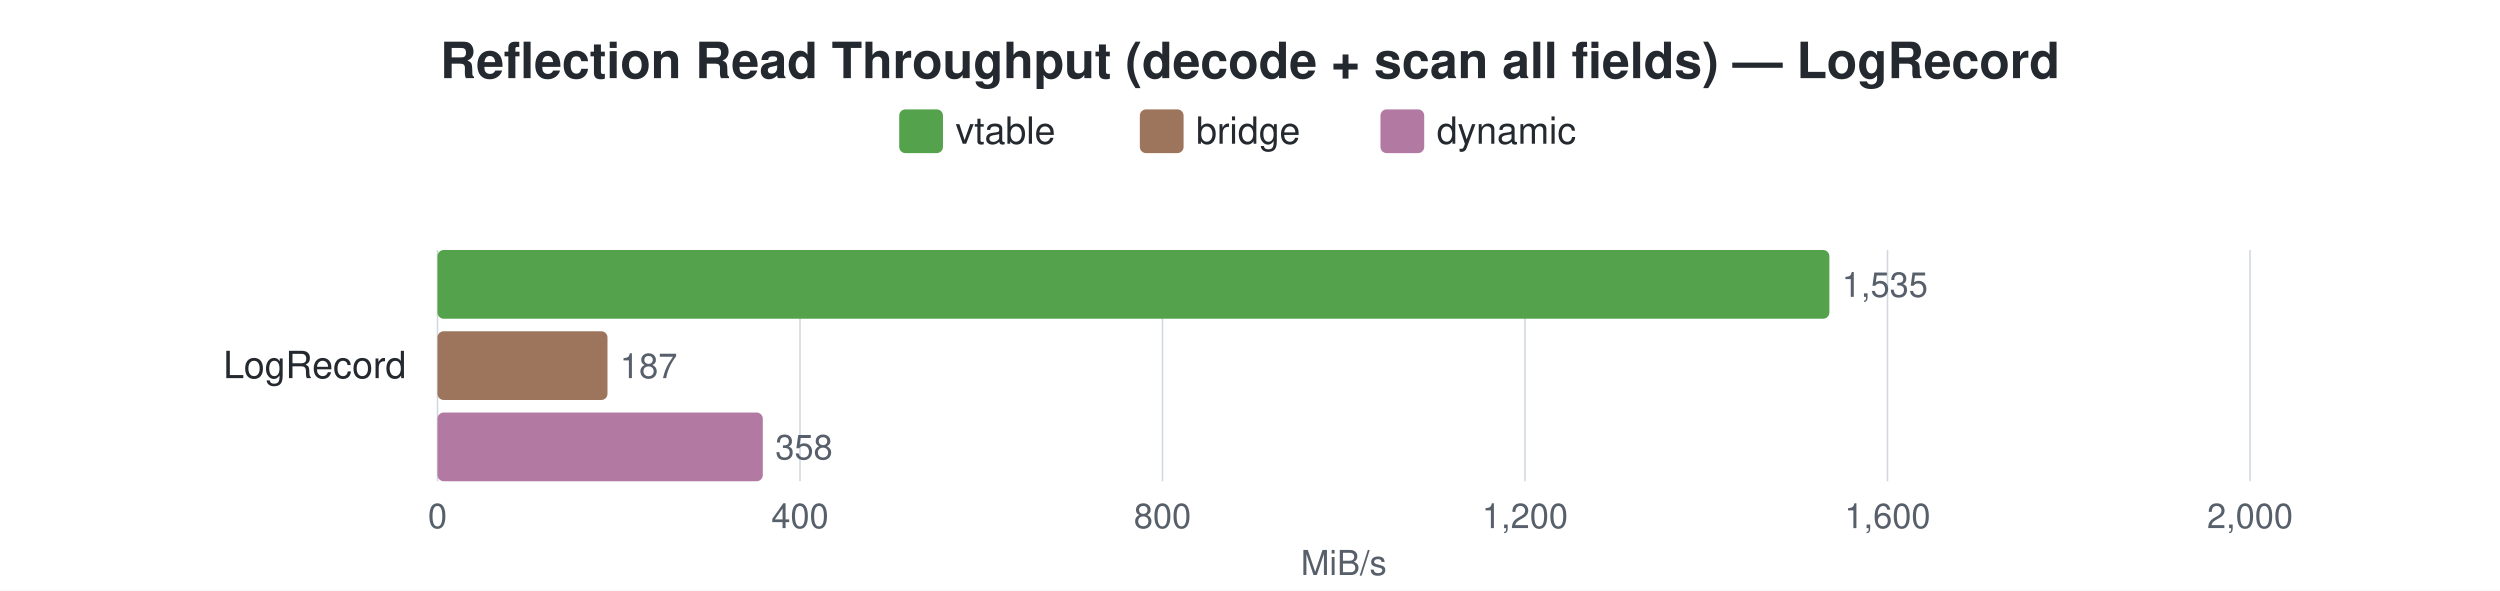
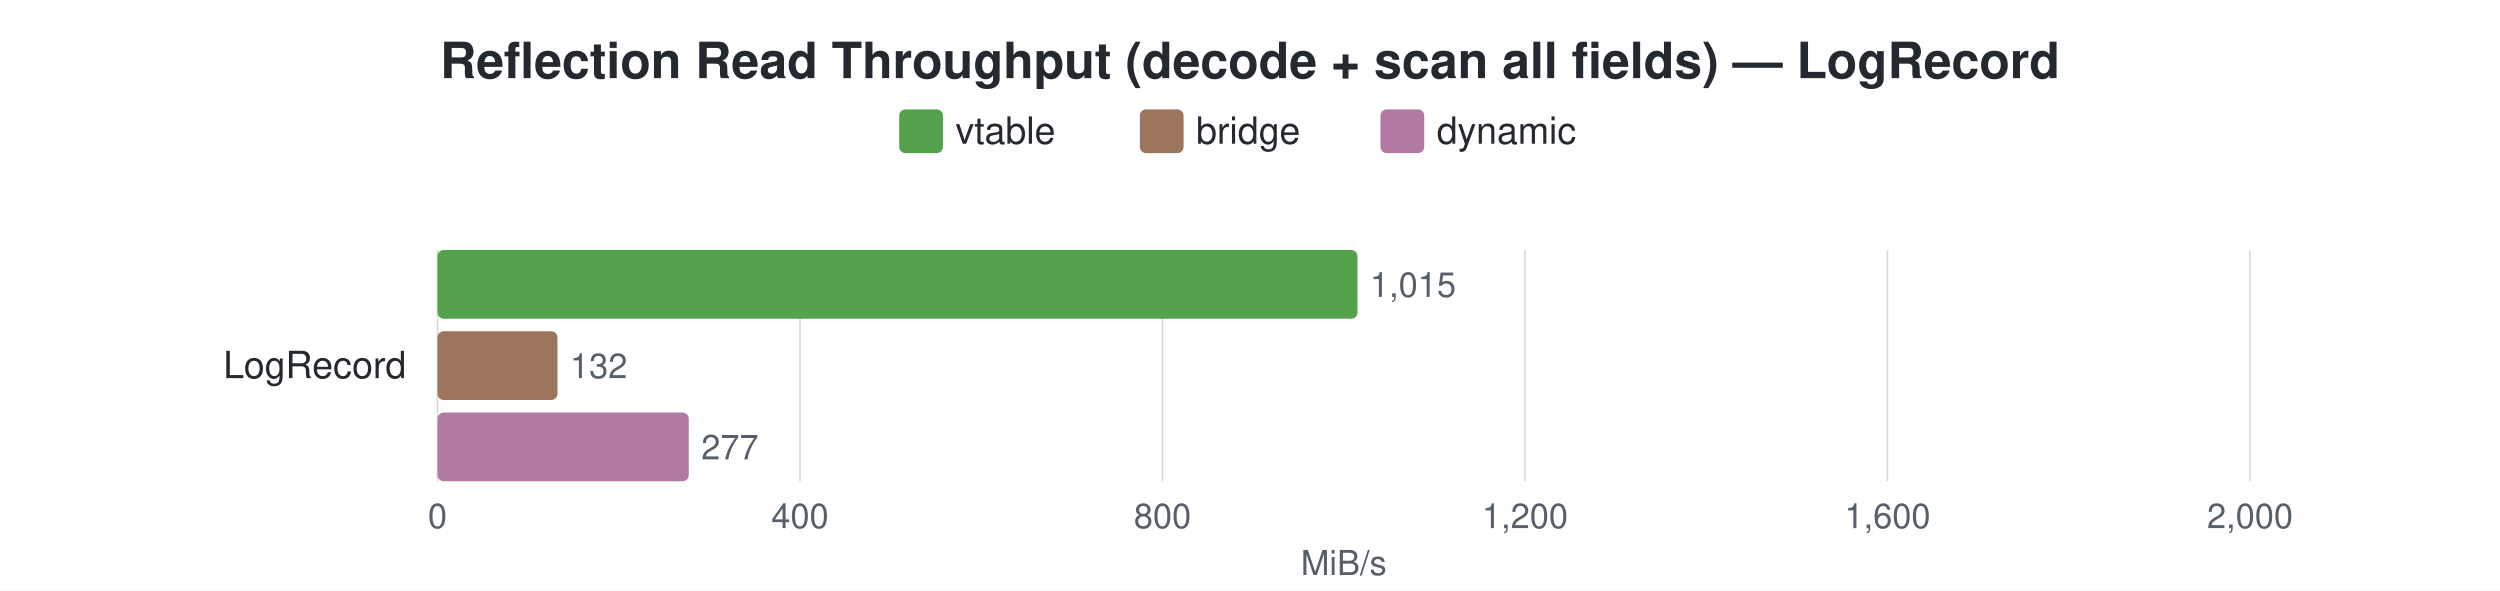
<svg xmlns="http://www.w3.org/2000/svg" width="800" height="189" viewBox="0 0 800 189">
  <style>
    text { font-family: -apple-system, BlinkMacSystemFont, "Segoe UI", Helvetica, Arial, sans-serif; }
    .title { font-size: 16px; font-weight: 600; fill: #24292f; }
    .label { font-size: 12px; fill: #24292f; }
    .value { font-size: 11px; fill: #57606a; }
    .axis-label { font-size: 11px; fill: #57606a; }
    .legend-text { font-size: 12px; fill: #24292f; }
    .grid { stroke: #d0d7de; stroke-width: 0.5; }
  </style>
  <rect width="100%" height="100%" fill="white" />
  <text x="400.0" y="25" text-anchor="middle" class="title">Reflection Read Throughput (decode + scan all fields) — LogRecord</text>
  <rect x="287.75" y="35" width="14" height="14" rx="2" fill="#54A24B" />
  <text x="305.75" y="46" class="legend-text">vtable</text>
  <rect x="364.75" y="35" width="14" height="14" rx="2" fill="#9D755D" />
  <text x="382.75" y="46" class="legend-text">bridge</text>
  <rect x="441.75" y="35" width="14" height="14" rx="2" fill="#B279A2" />
  <text x="459.75" y="46" class="legend-text">dynamic</text>
  <line x1="140.0" y1="80" x2="140.0" y2="154" class="grid" />
  <text x="140.0" y="169" text-anchor="middle" class="axis-label">0</text>
  <line x1="256.0" y1="80" x2="256.0" y2="154" class="grid" />
  <text x="256.0" y="169" text-anchor="middle" class="axis-label">400</text>
  <line x1="372.0" y1="80" x2="372.0" y2="154" class="grid" />
  <text x="372.0" y="169" text-anchor="middle" class="axis-label">800</text>
  <line x1="488.0" y1="80" x2="488.0" y2="154" class="grid" />
  <text x="488.0" y="169" text-anchor="middle" class="axis-label">1,200</text>
  <line x1="604.0" y1="80" x2="604.0" y2="154" class="grid" />
  <text x="604.0" y="169" text-anchor="middle" class="axis-label">1,600</text>
  <line x1="720.0" y1="80" x2="720.0" y2="154" class="grid" />
  <text x="720.0" y="169" text-anchor="middle" class="axis-label">2,000</text>
  <text x="430.0" y="184" text-anchor="middle" class="axis-label">MiB/s</text>
  <text x="130" y="121.0" text-anchor="end" class="label">LogRecord</text>
-   <rect x="140" y="80.0" width="445.4" height="22" rx="2" fill="#54A24B" />
-   <text x="589.4" y="95.0" class="value">1,535</text>
-   <rect x="140" y="106.0" width="54.4" height="22" rx="2" fill="#9D755D" />
-   <text x="198.4" y="121.0" class="value">187</text>
-   <rect x="140" y="132.0" width="104.1" height="22" rx="2" fill="#B279A2" />
-   <text x="248.1" y="147.0" class="value">358</text>
+   <rect x="140" y="80.0" width="294.4" height="22" rx="2" fill="#54A24B" />
+   <text x="438.4" y="95.0" class="value">1,015</text>
+   <rect x="140" y="106.0" width="38.4" height="22" rx="2" fill="#9D755D" />
+   <text x="182.4" y="121.0" class="value">132</text>
+   <rect x="140" y="132.0" width="80.4" height="22" rx="2" fill="#B279A2" />
+   <text x="224.4" y="147.0" class="value">277</text>
</svg>
